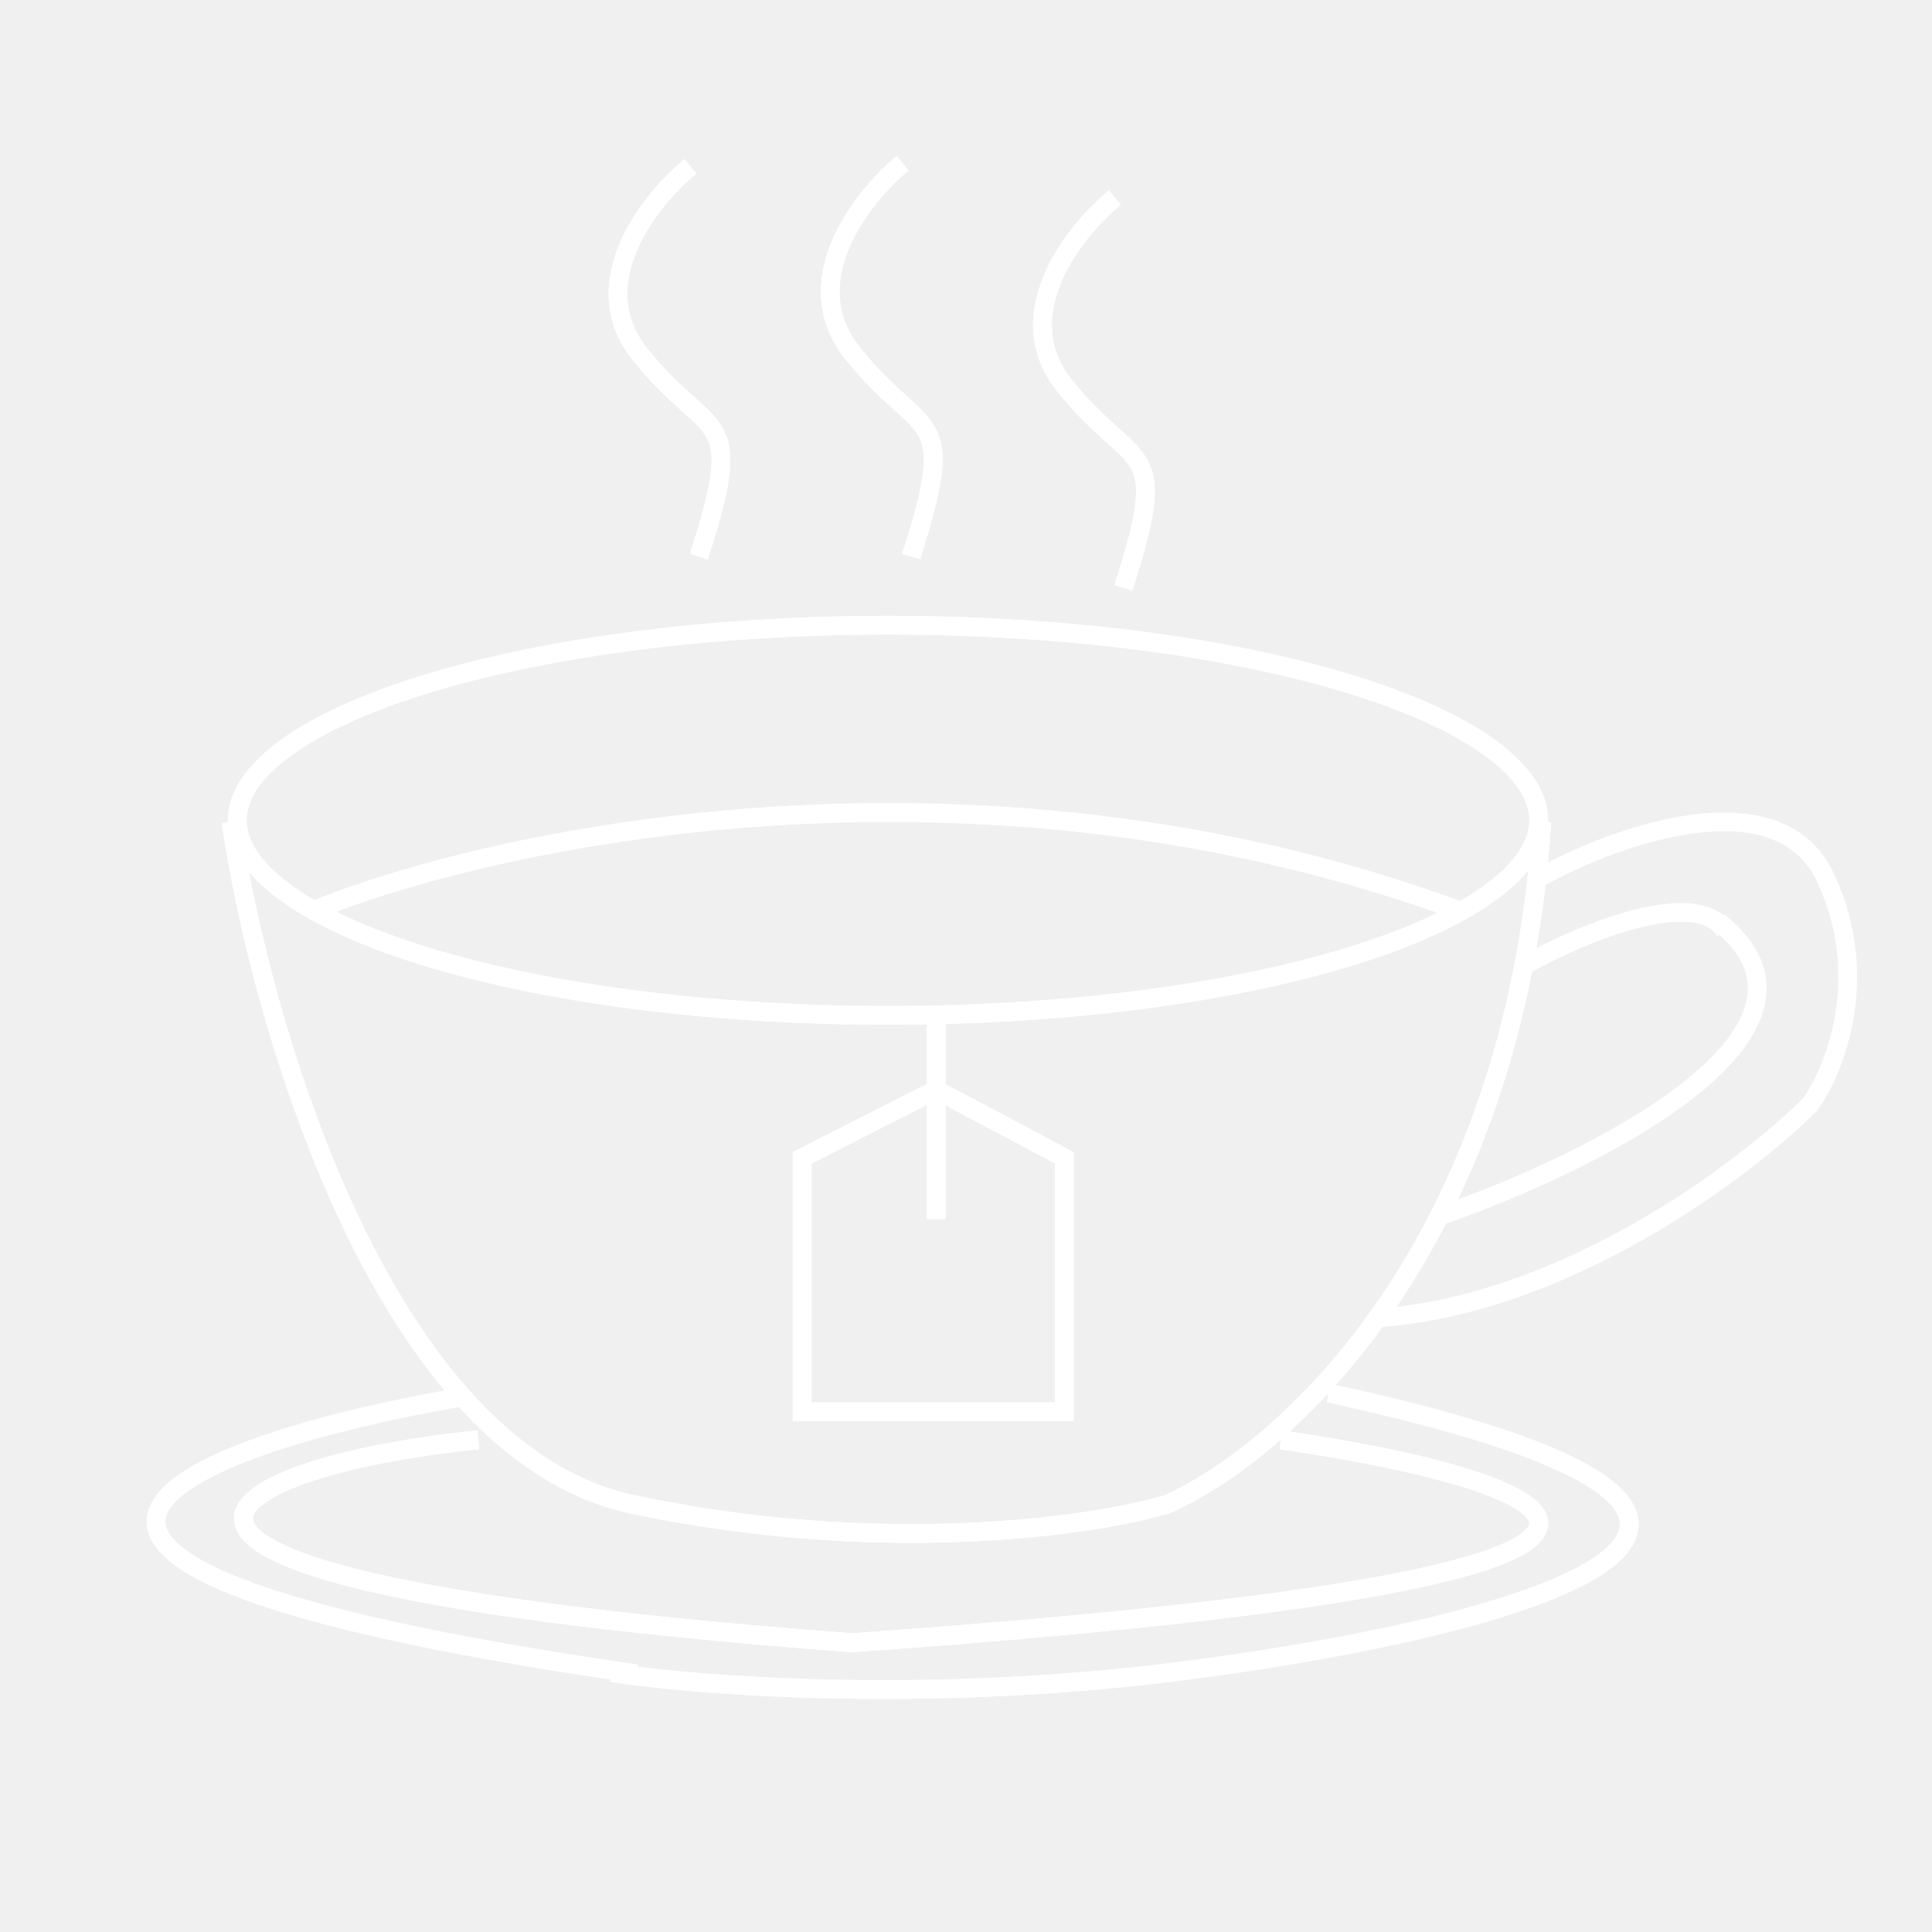
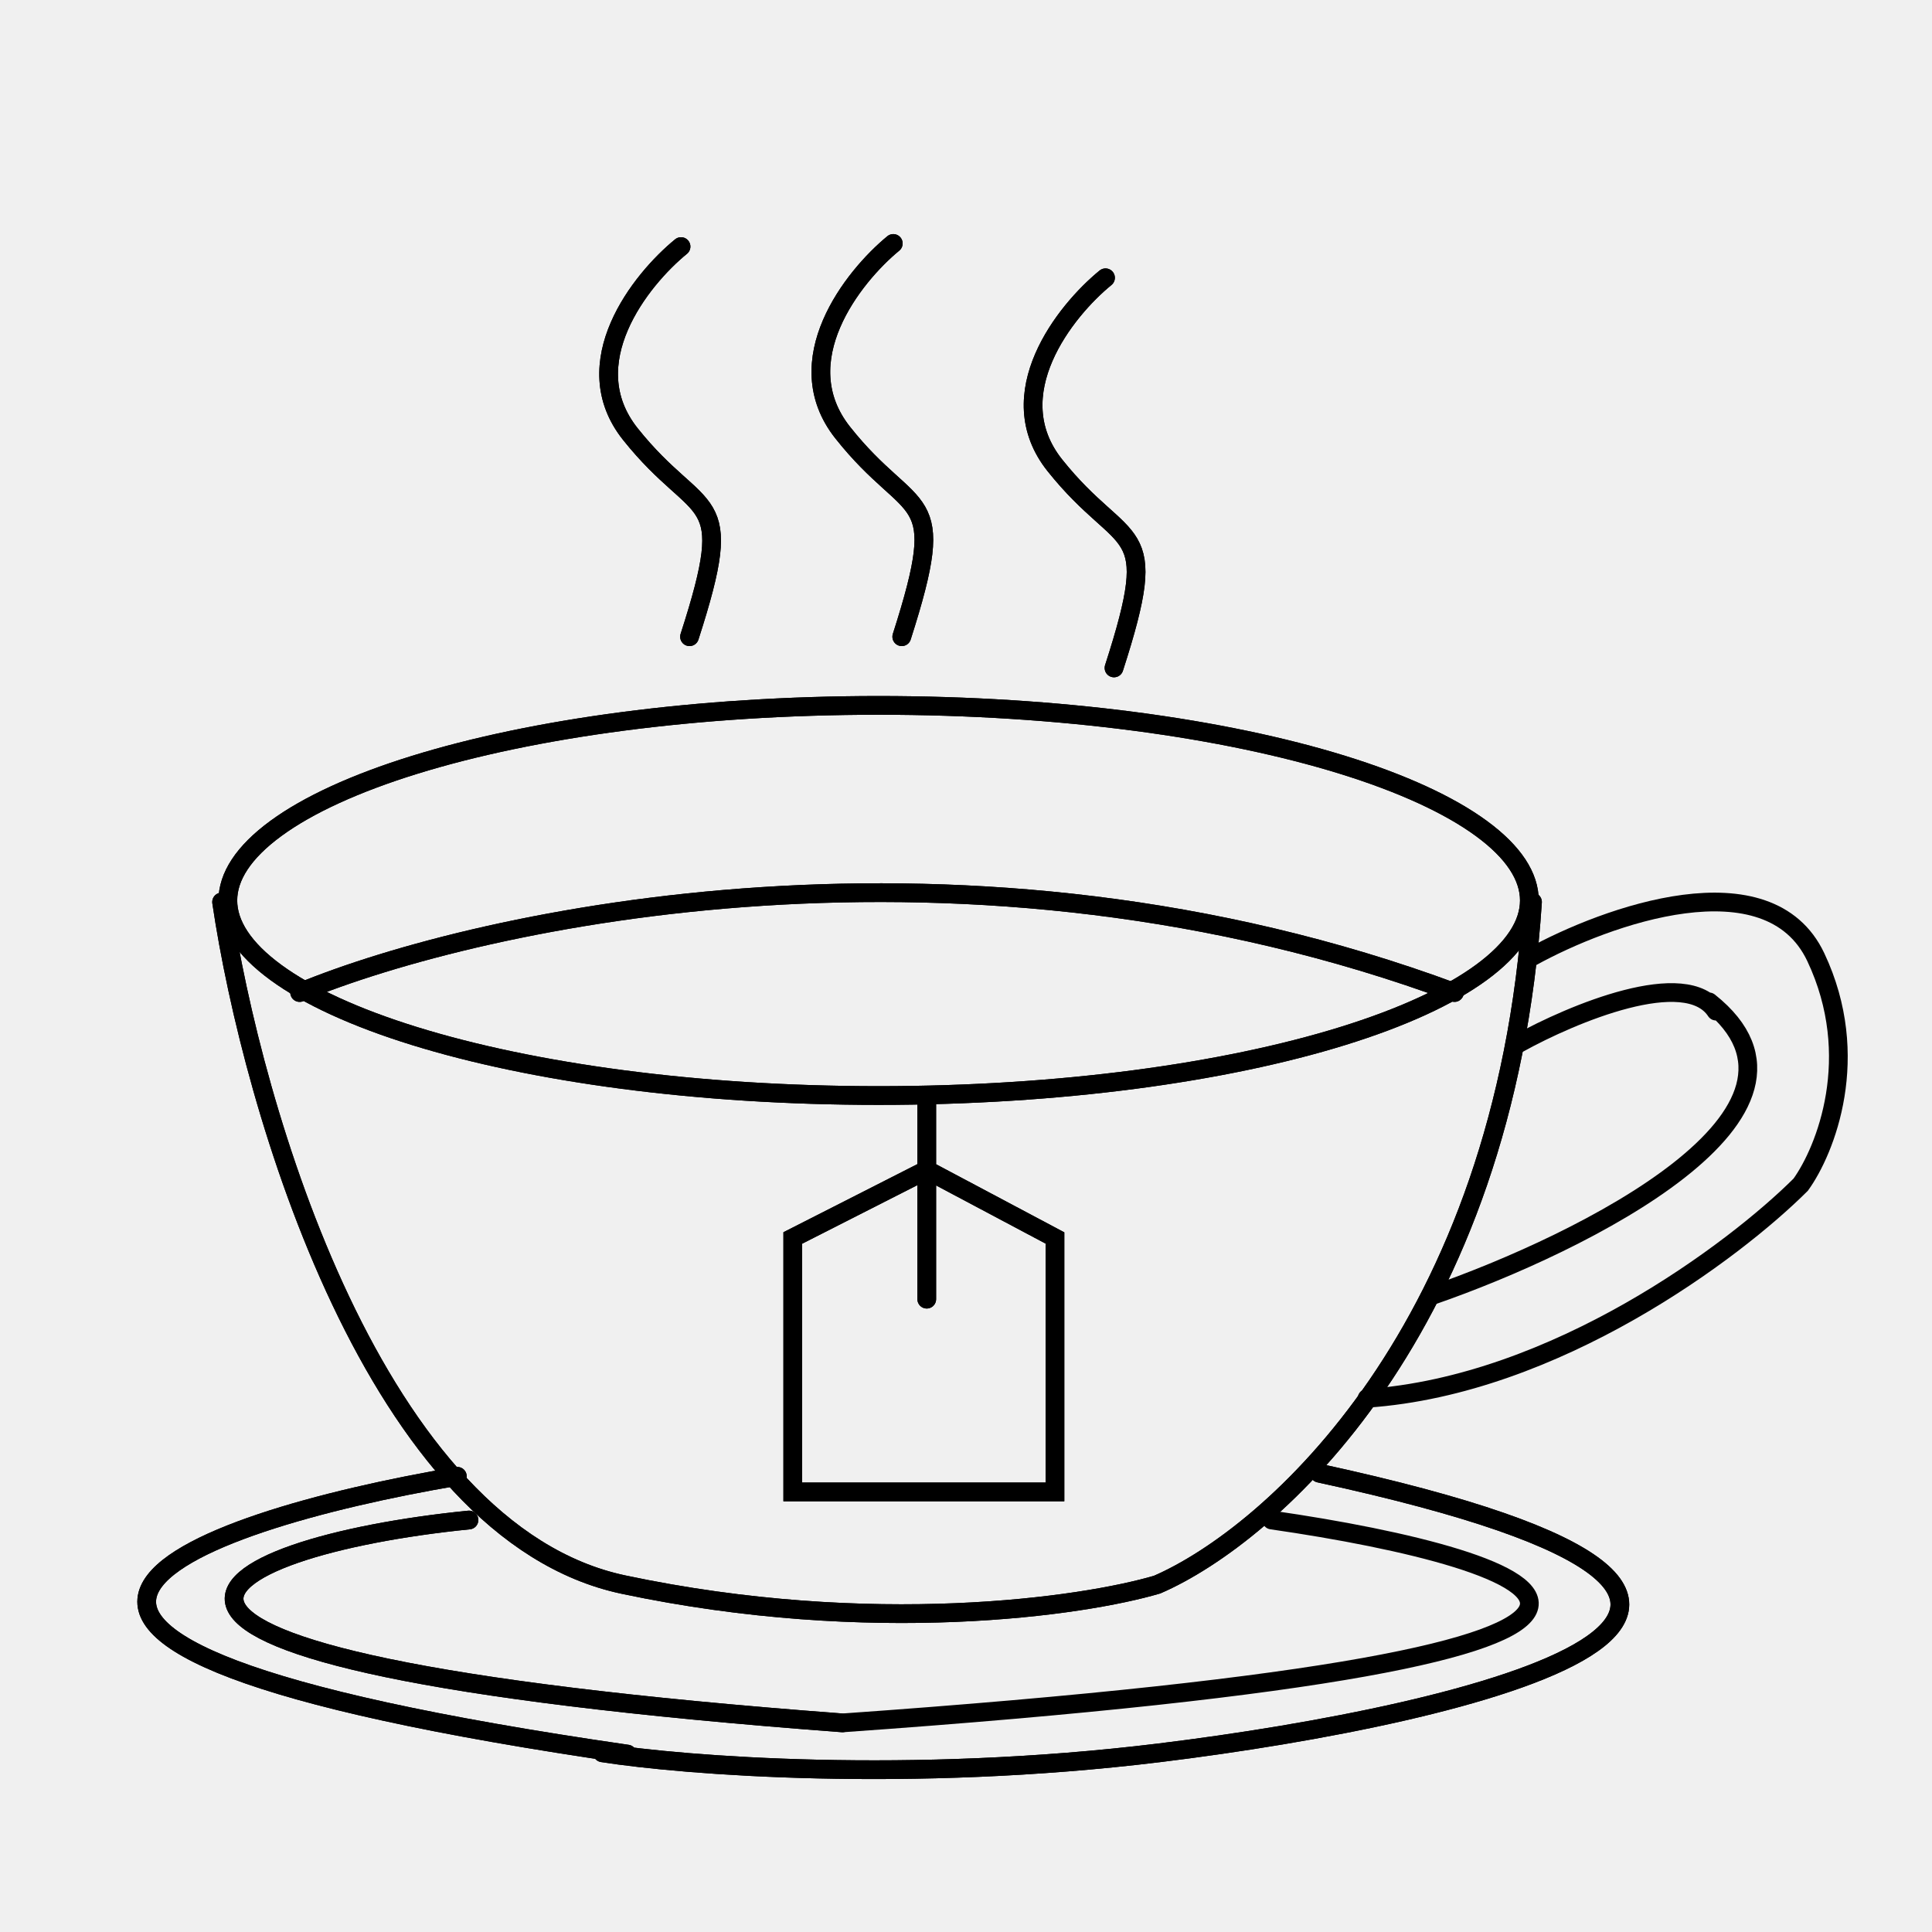
<svg xmlns="http://www.w3.org/2000/svg" width="619" height="619" viewBox="0 0 619 619" fill="none">
-   <path d="M302.925 327.317V347.333L344 369.153V455.317H254V369.116L296.925 347.296V327.317H302.925ZM296.925 354.027L260 372.797V449.317H338V372.759L302.925 354.127V390.557H296.925V354.027Z" fill="white" />
-   <path d="M153.555 464.303C132.278 466.426 112.27 470.248 98.48 475.039C91.533 477.453 86.462 480.013 83.564 482.521C82.129 483.763 81.424 484.824 81.15 485.649C80.912 486.367 80.932 487.087 81.395 487.982C81.909 488.975 83.008 490.241 85.084 491.701C87.14 493.148 89.999 494.677 93.805 496.255C101.417 499.411 112.499 502.632 127.761 505.807C158.232 512.145 204.935 518.209 272.948 523.31C351.869 517.745 405.179 511.685 439.42 505.548C456.568 502.474 468.823 499.4 477.08 496.402C481.211 494.903 484.243 493.457 486.356 492.1C488.511 490.716 489.456 489.585 489.809 488.831C490.075 488.263 490.079 487.789 489.718 487.113C489.273 486.282 488.266 485.194 486.407 483.93C482.708 481.414 476.649 478.874 468.789 476.428C453.162 471.565 431.422 467.374 409.986 464.287L410.842 458.348C432.389 461.451 454.495 465.695 470.572 470.698C478.565 473.185 485.323 475.936 489.781 478.968C492.001 480.477 493.907 482.227 495.008 484.284C496.192 486.498 496.372 488.964 495.244 491.375C494.203 493.6 492.183 495.487 489.598 497.147C486.971 498.834 483.489 500.459 479.128 502.042C470.401 505.21 457.76 508.356 440.478 511.453C405.889 517.653 352.261 523.736 273.153 529.31L272.935 529.325L272.718 529.309C204.488 524.198 157.418 518.105 126.539 511.682C111.109 508.472 99.615 505.159 91.507 501.798C87.452 500.117 84.165 498.391 81.632 496.608C79.119 494.84 77.185 492.903 76.065 490.738C74.896 488.477 74.684 486.085 75.455 483.76C76.191 481.542 77.737 479.628 79.638 477.982C83.415 474.715 89.36 471.856 96.511 469.371C110.917 464.366 131.439 460.48 152.959 458.332L153.555 464.303Z" fill="white" />
-   <path d="M153.555 464.303C132.278 466.426 112.27 470.248 98.48 475.039C91.533 477.453 86.462 480.013 83.564 482.521C82.129 483.763 81.424 484.824 81.15 485.649C80.912 486.367 80.932 487.087 81.395 487.982C81.909 488.975 83.008 490.241 85.084 491.701C87.14 493.148 89.999 494.677 93.805 496.255C101.417 499.411 112.499 502.632 127.761 505.807C158.232 512.145 204.935 518.209 272.948 523.31C351.869 517.745 405.179 511.685 439.42 505.548C456.568 502.474 468.823 499.4 477.08 496.402C481.211 494.903 484.243 493.457 486.356 492.1C488.511 490.716 489.456 489.585 489.809 488.831C490.075 488.263 490.079 487.789 489.718 487.113C489.273 486.282 488.266 485.194 486.407 483.93C482.708 481.414 476.649 478.874 468.789 476.428C453.162 471.565 431.422 467.374 409.986 464.287L410.842 458.348C432.389 461.451 454.495 465.695 470.572 470.698C478.565 473.185 485.323 475.936 489.781 478.968C492.001 480.477 493.907 482.227 495.008 484.284C496.192 486.498 496.372 488.964 495.244 491.375C494.203 493.6 492.183 495.487 489.598 497.147C486.971 498.834 483.489 500.459 479.128 502.042C470.401 505.21 457.76 508.356 440.478 511.453C405.889 517.653 352.261 523.736 273.153 529.31L272.935 529.325L272.718 529.309C204.488 524.198 157.418 518.105 126.539 511.682C111.109 508.472 99.615 505.159 91.507 501.798C87.452 500.117 84.165 498.391 81.632 496.608C79.119 494.84 77.185 492.903 76.065 490.738C74.896 488.477 74.684 486.085 75.455 483.76C76.191 481.542 77.737 479.628 79.638 477.982C83.415 474.715 89.36 471.856 96.511 469.371C110.917 464.366 131.439 460.48 152.959 458.332L153.555 464.303Z" fill="white" />
-   <path d="M523.266 291.548C529.658 289.901 536.042 288.954 541.569 289.448C545.527 289.802 549.27 290.926 552.207 293.245L552.432 292.964C558.262 297.595 562.174 302.501 564.248 307.667C566.339 312.874 566.48 318.145 565.087 323.305C562.352 333.437 553.743 343.032 542.769 351.643C520.697 368.961 487.1 383.784 462.983 392.151L461.016 386.483C484.903 378.196 517.768 363.633 539.066 346.922C549.778 338.517 557.083 329.936 559.295 321.741C560.375 317.738 560.247 313.807 558.68 309.902C557.33 306.542 554.855 303.057 550.902 299.518L550.29 299.921C548.601 297.349 545.574 295.831 541.035 295.425C536.483 295.018 530.855 295.788 524.763 297.357C512.607 300.489 499.418 306.584 490.993 311.26L488.081 306.014C496.773 301.19 510.452 294.849 523.266 291.548Z" fill="white" />
-   <path d="M97.851 289.546C156.625 265.187 312.997 231.222 470.044 289.505L467.956 295.13C312.674 237.502 157.905 271.152 100.148 295.089L97.851 289.546Z" fill="white" />
-   <path d="M76.968 262.879C81.808 295.606 94.026 345.768 114.89 389.77C135.845 433.965 165.056 470.971 203.396 479.081C282.336 495.78 349.214 486.067 372.711 479.189C408.082 463.764 482.208 398.97 491.006 263.123L496.994 263.512C488.044 401.709 412.399 468.537 374.928 484.769L374.76 484.842L374.584 484.894C350.308 492.051 282.283 501.902 202.154 484.951C160.861 476.216 130.556 436.813 109.469 392.34C88.29 347.674 75.936 296.909 71.032 263.756L76.968 262.879Z" fill="white" />
-   <path d="M490 262.817C490 256.596 485.914 249.543 475.835 242.163C465.881 234.875 451.092 228.06 432.278 222.233C394.723 210.603 342.474 203.317 284.5 203.317C226.526 203.317 174.277 210.603 136.722 222.233C117.908 228.06 103.119 234.875 93.165 242.163C83.086 249.543 79 256.596 79 262.817C79 269.039 83.086 276.092 93.165 283.472C103.119 290.76 117.908 297.575 136.722 303.401C174.277 315.032 226.526 322.317 284.5 322.317V328.317C167.692 328.317 73 298.992 73 262.817C73 226.643 167.692 197.317 284.5 197.317C401.308 197.317 496 226.643 496 262.817C496 298.992 401.308 328.317 284.5 328.317V322.317C342.474 322.317 394.723 315.032 432.278 303.401C451.092 297.575 465.881 290.76 475.835 283.472C485.914 276.092 490 269.039 490 262.817Z" fill="white" />
-   <path d="M542.163 261.011C560.425 258.631 579.046 261.864 587.474 279.688C603.191 312.925 590.718 344.037 582.38 355.616L582.238 355.814L582.065 355.986C571.317 366.72 551.483 382.961 526.712 397.053C501.951 411.139 472.049 423.197 441.205 425.311L440.795 419.324C470.419 417.294 499.43 405.67 523.745 391.838C547.911 378.09 567.233 362.277 577.647 351.916C585.122 341.38 596.479 312.766 582.051 282.252C575.361 268.106 560.45 264.679 542.938 266.961C525.553 269.227 506.914 277.042 495.066 283.595L492.162 278.345C504.398 271.577 523.775 263.407 542.163 261.011Z" fill="white" />
-   <path d="M223.097 55.642C216.87 60.722 208.647 69.706 204.192 80.006C199.786 90.192 199.164 101.314 207.329 111.55C212.837 118.454 217.681 122.911 221.694 126.514C225.598 130.019 229.167 133.071 231.388 136.896C233.74 140.95 234.478 145.602 233.704 152.145C232.942 158.589 230.678 167.149 226.774 179.239L221.064 177.396C224.958 165.335 227.058 157.256 227.746 151.439C228.422 145.721 227.698 142.492 226.198 139.908C224.566 137.097 221.893 134.755 217.686 130.979C213.589 127.299 208.455 122.583 202.639 115.291C192.684 102.813 193.692 89.168 198.685 77.624C203.63 66.193 212.575 56.483 219.304 50.993L223.097 55.642Z" fill="white" />
-   <path d="M359.097 65.642C352.87 70.722 344.647 79.706 340.192 90.006C335.786 100.192 335.164 111.314 343.329 121.55C348.837 128.454 353.682 132.911 357.694 136.514C361.598 140.019 365.167 143.071 367.388 146.896C369.74 150.95 370.478 155.602 369.704 162.145C368.942 168.589 366.678 177.149 362.774 189.239L357.064 187.396C360.958 175.335 363.058 167.256 363.746 161.439C364.422 155.721 363.698 152.492 362.198 149.908C360.566 147.097 357.893 144.755 353.686 140.979C349.589 137.299 344.455 132.583 338.639 125.291C328.684 112.813 329.692 99.168 334.685 87.624C339.63 76.193 348.575 66.483 355.304 60.993L359.097 65.642Z" fill="white" />
-   <path d="M291.105 54.635C284.879 59.756 276.654 68.814 272.196 79.202C267.786 89.481 267.161 100.711 275.336 111.04C280.845 118.001 285.69 122.493 289.703 126.125C293.609 129.66 297.174 132.734 299.392 136.586C301.74 140.663 302.477 145.342 301.704 151.93C300.942 158.42 298.68 167.045 294.776 179.232L289.062 177.402C292.956 165.245 295.056 157.097 295.745 151.229C296.422 145.459 295.698 142.193 294.193 139.58C292.559 136.742 289.883 134.379 285.678 130.573C281.58 126.864 276.446 122.111 270.631 114.763C260.686 102.197 261.693 88.462 266.682 76.836C271.623 65.32 280.566 55.534 287.295 50L291.105 54.635Z" fill="white" />
-   <path d="M426.328 443.386C450.84 448.697 470.066 453.907 484.731 458.995C499.347 464.066 509.634 469.082 516.115 474.093C522.559 479.074 525.9 484.616 524.795 490.595C523.752 496.235 518.915 500.956 512.592 504.938C499.758 513.017 477.706 519.946 452.922 525.61C428.02 531.302 399.967 535.802 374.85 538.877C294.399 548.727 221.885 542.991 195.536 538.863L195.652 538.118C137.633 529.44 99.75 520.634 76.916 511.999C65.033 507.505 56.901 502.942 52.166 498.223C49.77 495.835 48.123 493.287 47.403 490.565C46.671 487.794 46.963 485.075 48.065 482.524C50.185 477.621 55.256 473.406 61.599 469.746C68.06 466.019 76.362 462.575 85.679 459.443C104.328 453.175 127.455 448.02 149.029 444.359L150.033 450.275C128.625 453.908 105.832 458.999 87.59 465.131C78.461 468.199 70.574 471.494 64.598 474.942C58.504 478.458 54.89 481.858 53.573 484.905C52.958 486.33 52.843 487.671 53.203 489.031C53.576 490.442 54.52 492.098 56.401 493.973C60.221 497.78 67.386 501.98 79.039 506.387C102.254 515.166 141.998 524.306 204.43 533.349L204.331 534.029C235.035 537.869 301.294 541.837 374.121 532.921C399.097 529.863 426.937 525.395 451.585 519.762C476.351 514.101 497.505 507.346 509.394 499.86C515.432 496.059 518.335 492.528 518.894 489.504C519.391 486.818 518.195 483.284 512.446 478.84C506.734 474.424 497.172 469.663 482.765 464.664C468.407 459.683 449.434 454.531 425.058 449.249L426.328 443.386Z" fill="white" />
-   <path d="M302.925 327.317V347.333L344 369.153V455.317H254V369.116L296.925 347.296V327.317H302.925ZM296.925 354.027L260 372.797V449.317H338V372.759L302.925 354.127V390.557H296.925V354.027Z" fill="white" />
-   <path d="M153.555 464.303C132.278 466.426 112.27 470.248 98.48 475.039C91.533 477.453 86.462 480.013 83.564 482.521C82.129 483.763 81.424 484.824 81.15 485.649C80.912 486.367 80.932 487.087 81.395 487.982C81.909 488.975 83.008 490.241 85.084 491.701C87.14 493.148 89.999 494.677 93.805 496.255C101.417 499.411 112.499 502.632 127.761 505.807C158.232 512.145 204.935 518.209 272.948 523.31C351.869 517.745 405.179 511.685 439.42 505.548C456.568 502.474 468.823 499.4 477.08 496.402C481.211 494.903 484.243 493.457 486.356 492.1C488.511 490.716 489.456 489.585 489.809 488.831C490.075 488.263 490.079 487.789 489.718 487.113C489.273 486.282 488.266 485.194 486.407 483.93C482.708 481.414 476.649 478.874 468.789 476.428C453.162 471.565 431.422 467.374 409.986 464.287L410.842 458.348C432.389 461.451 454.495 465.695 470.572 470.698C478.565 473.185 485.323 475.936 489.781 478.968C492.001 480.477 493.907 482.227 495.008 484.284C496.192 486.498 496.372 488.964 495.244 491.375C494.203 493.6 492.183 495.487 489.598 497.147C486.971 498.834 483.489 500.459 479.128 502.042C470.401 505.21 457.76 508.356 440.478 511.453C405.889 517.653 352.261 523.736 273.153 529.31L272.935 529.325L272.718 529.309C204.488 524.198 157.418 518.105 126.539 511.682C111.109 508.472 99.615 505.159 91.507 501.798C87.452 500.117 84.165 498.391 81.632 496.608C79.119 494.84 77.185 492.903 76.065 490.738C74.896 488.477 74.684 486.085 75.455 483.76C76.191 481.542 77.737 479.628 79.638 477.982C83.415 474.715 89.36 471.856 96.511 469.371C110.917 464.366 131.439 460.48 152.959 458.332L153.555 464.303Z" fill="white" />
-   <path d="M153.555 464.303C132.278 466.426 112.27 470.248 98.48 475.039C91.533 477.453 86.462 480.013 83.564 482.521C82.129 483.763 81.424 484.824 81.15 485.649C80.912 486.367 80.932 487.087 81.395 487.982C81.909 488.975 83.008 490.241 85.084 491.701C87.14 493.148 89.999 494.677 93.805 496.255C101.417 499.411 112.499 502.632 127.761 505.807C158.232 512.145 204.935 518.209 272.948 523.31C351.869 517.745 405.179 511.685 439.42 505.548C456.568 502.474 468.823 499.4 477.08 496.402C481.211 494.903 484.243 493.457 486.356 492.1C488.511 490.716 489.456 489.585 489.809 488.831C490.075 488.263 490.079 487.789 489.718 487.113C489.273 486.282 488.266 485.194 486.407 483.93C482.708 481.414 476.649 478.874 468.789 476.428C453.162 471.565 431.422 467.374 409.986 464.287L410.842 458.348C432.389 461.451 454.495 465.695 470.572 470.698C478.565 473.185 485.323 475.936 489.781 478.968C492.001 480.477 493.907 482.227 495.008 484.284C496.192 486.498 496.372 488.964 495.244 491.375C494.203 493.6 492.183 495.487 489.598 497.147C486.971 498.834 483.489 500.459 479.128 502.042C470.401 505.21 457.76 508.356 440.478 511.453C405.889 517.653 352.261 523.736 273.153 529.31L272.935 529.325L272.718 529.309C204.488 524.198 157.418 518.105 126.539 511.682C111.109 508.472 99.615 505.159 91.507 501.798C87.452 500.117 84.165 498.391 81.632 496.608C79.119 494.84 77.185 492.903 76.065 490.738C74.896 488.477 74.684 486.085 75.455 483.76C76.191 481.542 77.737 479.628 79.638 477.982C83.415 474.715 89.36 471.856 96.511 469.371C110.917 464.366 131.439 460.48 152.959 458.332L153.555 464.303Z" fill="white" />
-   <path d="M97.851 289.546C156.625 265.187 312.997 231.222 470.044 289.505L467.956 295.13C312.674 237.502 157.905 271.152 100.148 295.089L97.851 289.546Z" fill="white" />
-   <path d="M76.968 262.879C81.808 295.606 94.026 345.768 114.89 389.77C135.845 433.965 165.056 470.971 203.396 479.081C282.336 495.78 349.214 486.067 372.711 479.189C408.082 463.764 482.208 398.97 491.006 263.123L496.994 263.512C488.044 401.709 412.399 468.537 374.928 484.769L374.76 484.842L374.584 484.894C350.308 492.051 282.283 501.902 202.154 484.951C160.861 476.216 130.556 436.813 109.469 392.34C88.29 347.674 75.936 296.909 71.032 263.756L76.968 262.879Z" fill="white" />
-   <path d="M490 262.817C490 256.596 485.914 249.543 475.835 242.163C465.881 234.875 451.092 228.06 432.278 222.233C394.723 210.603 342.474 203.317 284.5 203.317C226.526 203.317 174.277 210.603 136.722 222.233C117.908 228.06 103.119 234.875 93.165 242.163C83.086 249.543 79 256.596 79 262.817C79 269.039 83.086 276.092 93.165 283.472C103.119 290.76 117.908 297.575 136.722 303.401C174.277 315.032 226.526 322.317 284.5 322.317V328.317C167.692 328.317 73 298.992 73 262.817C73 226.643 167.692 197.317 284.5 197.317C401.308 197.317 496 226.643 496 262.817C496 298.992 401.308 328.317 284.5 328.317V322.317C342.474 322.317 394.723 315.032 432.278 303.401C451.092 297.575 465.881 290.76 475.835 283.472C485.914 276.092 490 269.039 490 262.817Z" fill="white" />
-   <path d="M223.097 55.642C216.87 60.722 208.647 69.706 204.192 80.006C199.786 90.192 199.164 101.314 207.329 111.55C212.837 118.454 217.681 122.911 221.694 126.514C225.598 130.019 229.167 133.071 231.388 136.896C233.74 140.95 234.478 145.602 233.704 152.145C232.942 158.589 230.678 167.149 226.774 179.239L221.064 177.396C224.958 165.335 227.058 157.256 227.746 151.439C228.422 145.721 227.698 142.492 226.198 139.908C224.566 137.097 221.893 134.755 217.686 130.979C213.589 127.299 208.455 122.583 202.639 115.291C192.684 102.813 193.692 89.168 198.685 77.624C203.63 66.193 212.575 56.483 219.304 50.993L223.097 55.642Z" fill="white" />
-   <path d="M359.097 65.642C352.87 70.722 344.647 79.706 340.192 90.006C335.786 100.192 335.164 111.314 343.329 121.55C348.837 128.454 353.682 132.911 357.694 136.514C361.598 140.019 365.167 143.071 367.388 146.896C369.74 150.95 370.478 155.602 369.704 162.145C368.942 168.589 366.678 177.149 362.774 189.239L357.064 187.396C360.958 175.335 363.058 167.256 363.746 161.439C364.422 155.721 363.698 152.492 362.198 149.908C360.566 147.097 357.893 144.755 353.686 140.979C349.589 137.299 344.455 132.583 338.639 125.291C328.684 112.813 329.692 99.168 334.685 87.624C339.63 76.193 348.575 66.483 355.304 60.993L359.097 65.642Z" fill="white" />
-   <path d="M291.105 54.635C284.879 59.756 276.654 68.814 272.196 79.202C267.786 89.481 267.161 100.711 275.336 111.04C280.845 118.001 285.69 122.493 289.703 126.125C293.609 129.66 297.174 132.734 299.392 136.586C301.74 140.663 302.477 145.342 301.704 151.93C300.942 158.42 298.68 167.045 294.776 179.232L289.062 177.402C292.956 165.245 295.056 157.097 295.745 151.229C296.422 145.459 295.698 142.193 294.193 139.58C292.559 136.742 289.883 134.379 285.678 130.573C281.58 126.864 276.446 122.111 270.631 114.763C260.686 102.197 261.693 88.462 266.682 76.836C271.623 65.32 280.566 55.534 287.295 50L291.105 54.635Z" fill="white" />
-   <path d="M426.328 443.386C450.84 448.697 470.066 453.907 484.731 458.995C499.347 464.066 509.634 469.082 516.115 474.093C522.559 479.074 525.9 484.616 524.795 490.595C523.752 496.235 518.915 500.956 512.592 504.938C499.758 513.017 477.706 519.946 452.922 525.61C428.02 531.302 399.967 535.802 374.85 538.877C294.399 548.727 221.885 542.991 195.536 538.863L195.652 538.118C137.633 529.44 99.75 520.634 76.916 511.999C65.033 507.505 56.901 502.942 52.166 498.223C49.77 495.835 48.123 493.287 47.403 490.565C46.671 487.794 46.963 485.075 48.065 482.524C50.185 477.621 55.256 473.406 61.599 469.746C68.06 466.019 76.362 462.575 85.679 459.443C104.328 453.175 127.455 448.02 149.029 444.359L150.033 450.275C128.625 453.908 105.832 458.999 87.59 465.131C78.461 468.199 70.574 471.494 64.598 474.942C58.504 478.458 54.89 481.858 53.573 484.905C52.958 486.33 52.843 487.671 53.203 489.031C53.576 490.442 54.52 492.098 56.401 493.973C60.221 497.78 67.386 501.98 79.039 506.387C102.254 515.166 141.998 524.306 204.43 533.349L204.331 534.029C235.035 537.869 301.294 541.837 374.121 532.921C399.097 529.863 426.937 525.395 451.585 519.762C476.351 514.101 497.505 507.346 509.394 499.86C515.432 496.059 518.335 492.528 518.894 489.504C519.391 486.818 518.195 483.284 512.446 478.84C506.734 474.424 497.172 469.663 482.765 464.664C468.407 459.683 449.434 454.531 425.058 449.249L426.328 443.386Z" fill="white" />
+   <path d="M296.925 353V374.82M296.925 416.24V384.62V374.82M296.925 374.82L338 396.639V478H254V396.639L296.925 374.82Z" stroke="black" stroke-width="6" stroke-linecap="round" />
+   <path d="M150.257 487C64.661 495.543 -2.779 531.571 269.942 552C586.239 529.714 493.381 499.381 407.414 487" stroke="black" stroke-width="6" stroke-linecap="round" />
+   <path d="M486.537 334.319C503.655 324.82 540.272 309.449 549.798 323.957M459 415C507.004 398.346 591.923 356.229 547.565 320.995" stroke="black" stroke-width="6" stroke-linecap="round" />
+   <path d="M96 318C154.265 293.852 309.836 260.045 466 318" stroke="black" stroke-width="6" stroke-linecap="round" />
+   <path d="M71 289C80.745 354.88 120.142 490.853 199.775 507.699C279.409 524.544 346.93 514.718 370.736 507.699C407.123 491.937 482.119 426.13 491 289" stroke="black" stroke-width="6" stroke-linecap="round" />
+   <path d="M281.5 226C339.689 226 392.251 233.308 430.166 245.05C449.141 250.926 464.279 257.863 474.607 265.425C484.998 273.033 490 280.867 490 288.5C490 296.133 484.998 303.967 474.607 311.575C464.279 319.137 449.141 326.074 430.166 331.95C392.251 343.692 339.689 351 281.5 351C223.311 351 170.749 343.692 132.834 331.95C113.859 326.074 98.721 319.137 88.393 311.575C78.002 303.967 73 296.133 73 288.5C73 280.867 78.002 273.033 88.393 265.425C98.721 257.863 113.859 250.926 132.834 245.05C170.749 233.308 223.311 226 281.5 226Z" stroke="black" stroke-width="6" stroke-linecap="round" />
+   <path d="M490.614 306.652C514.698 293.331 566.645 274.682 581.762 306.652C596.88 338.622 584.85 368.569 576.946 379.546C555.826 400.637 498.469 443.856 438 448" stroke="black" stroke-width="6" stroke-linecap="round" />
+   <path d="M220.92 204C236.514 155.696 224.633 167.496 201.984 139.103C183.864 116.389 205.245 89.57 218.2 79" stroke="black" stroke-width="6" stroke-linecap="round" />
+   <path d="M356.92 214C372.514 165.696 360.633 177.496 337.984 149.103C319.864 126.389 341.245 99.57 354.2 89" stroke="black" stroke-width="6" stroke-linecap="round" />
+   <path d="M288.92 204C304.514 155.31 292.633 167.204 269.984 138.584C251.864 115.688 273.245 88.655 286.2 78" stroke="black" stroke-width="6" stroke-linecap="round" />
+   <path d="M146.531 473C60.566 487.586 -48.891 525.807 201 562M193 561.582C219.099 565.67 291.334 571.395 371.485 561.582C471.675 549.315 618.248 514.375 422.693 472" stroke="black" stroke-width="6" stroke-linecap="round" />
+   <path d="M296.925 353V374.82M296.925 416.24V384.62V374.82M296.925 374.82L338 396.639V478H254V396.639L296.925 374.82Z" stroke="black" stroke-width="6" stroke-linecap="round" />
+   <path d="M150.257 487C64.661 495.543 -2.779 531.571 269.942 552" stroke="black" stroke-width="6" stroke-linecap="round" />
+   <path d="M96 318C154.265 293.852 309.836 260.045 466 318" stroke="black" stroke-width="6" stroke-linecap="round" />
+   <path d="M71 289C80.745 354.88 120.142 490.853 199.775 507.699C279.409 524.544 346.93 514.718 370.736 507.699C407.123 491.937 482.119 426.13 491 289" stroke="black" stroke-width="6" stroke-linecap="round" />
+   <path d="M281.5 226C339.689 226 392.251 233.308 430.166 245.05C449.141 250.926 464.279 257.863 474.607 265.425C484.998 273.033 490 280.867 490 288.5C490 296.133 484.998 303.967 474.607 311.575C464.279 319.137 449.141 326.074 430.166 331.95C392.251 343.692 339.689 351 281.5 351C223.311 351 170.749 343.692 132.834 331.95C113.859 326.074 98.721 319.137 88.393 311.575C78.002 303.967 73 296.133 73 288.5C73 280.867 78.002 273.033 88.393 265.425C98.721 257.863 113.859 250.926 132.834 245.05C170.749 233.308 223.311 226 281.5 226Z" stroke="black" stroke-width="6" stroke-linecap="round" />
+   <path d="M220.92 204C236.514 155.696 224.633 167.496 201.984 139.103C183.864 116.389 205.245 89.57 218.2 79" stroke="black" stroke-width="6" stroke-linecap="round" />
+   <path d="M356.92 214C372.514 165.696 360.633 177.496 337.984 149.103C319.864 126.389 341.245 99.57 354.2 89" stroke="black" stroke-width="6" stroke-linecap="round" />
+   <path d="M288.92 204C304.514 155.31 292.633 167.204 269.984 138.584C251.864 115.688 273.245 88.655 286.2 78" stroke="black" stroke-width="6" stroke-linecap="round" />
+   <path d="M146.531 473C60.566 487.586 -48.891 525.807 201 562M193 561.582C219.099 565.67 291.334 571.395 371.485 561.582C471.675 549.315 618.248 514.375 422.693 472" stroke="black" stroke-width="6" stroke-linecap="round" />
  <rect x="0.5" y="0.5" width="618" height="618" stroke="black" stroke-opacity="0" />
</svg>
